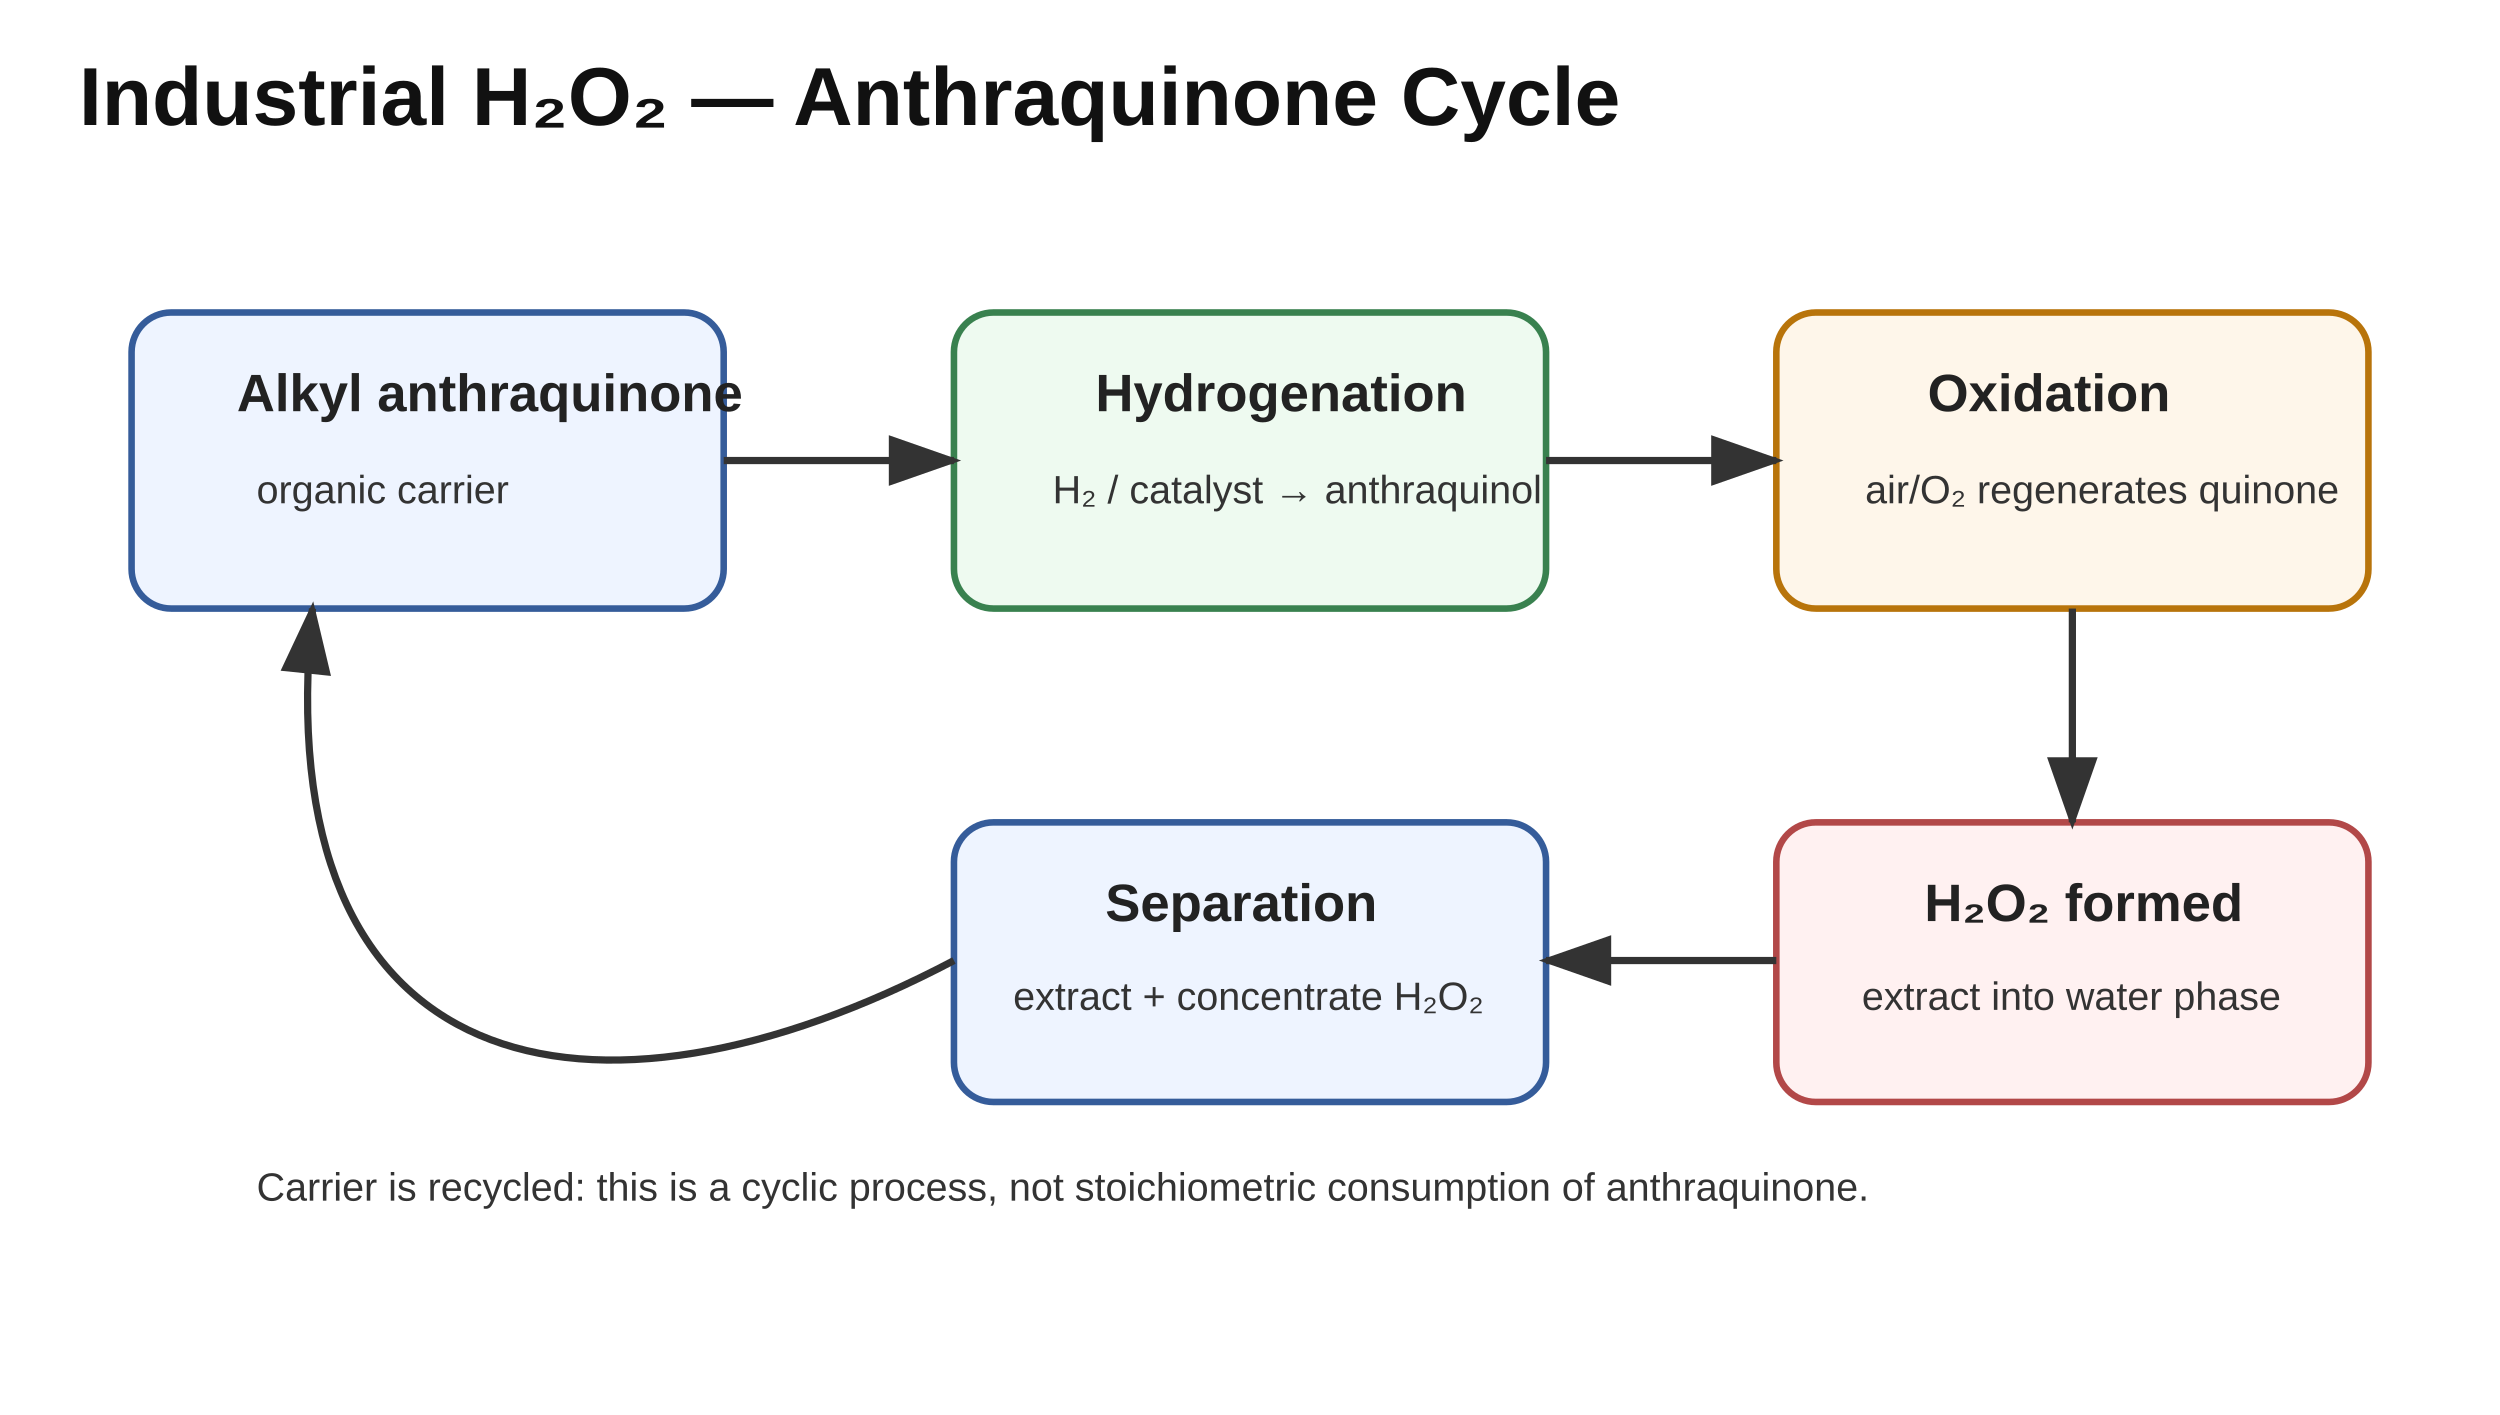
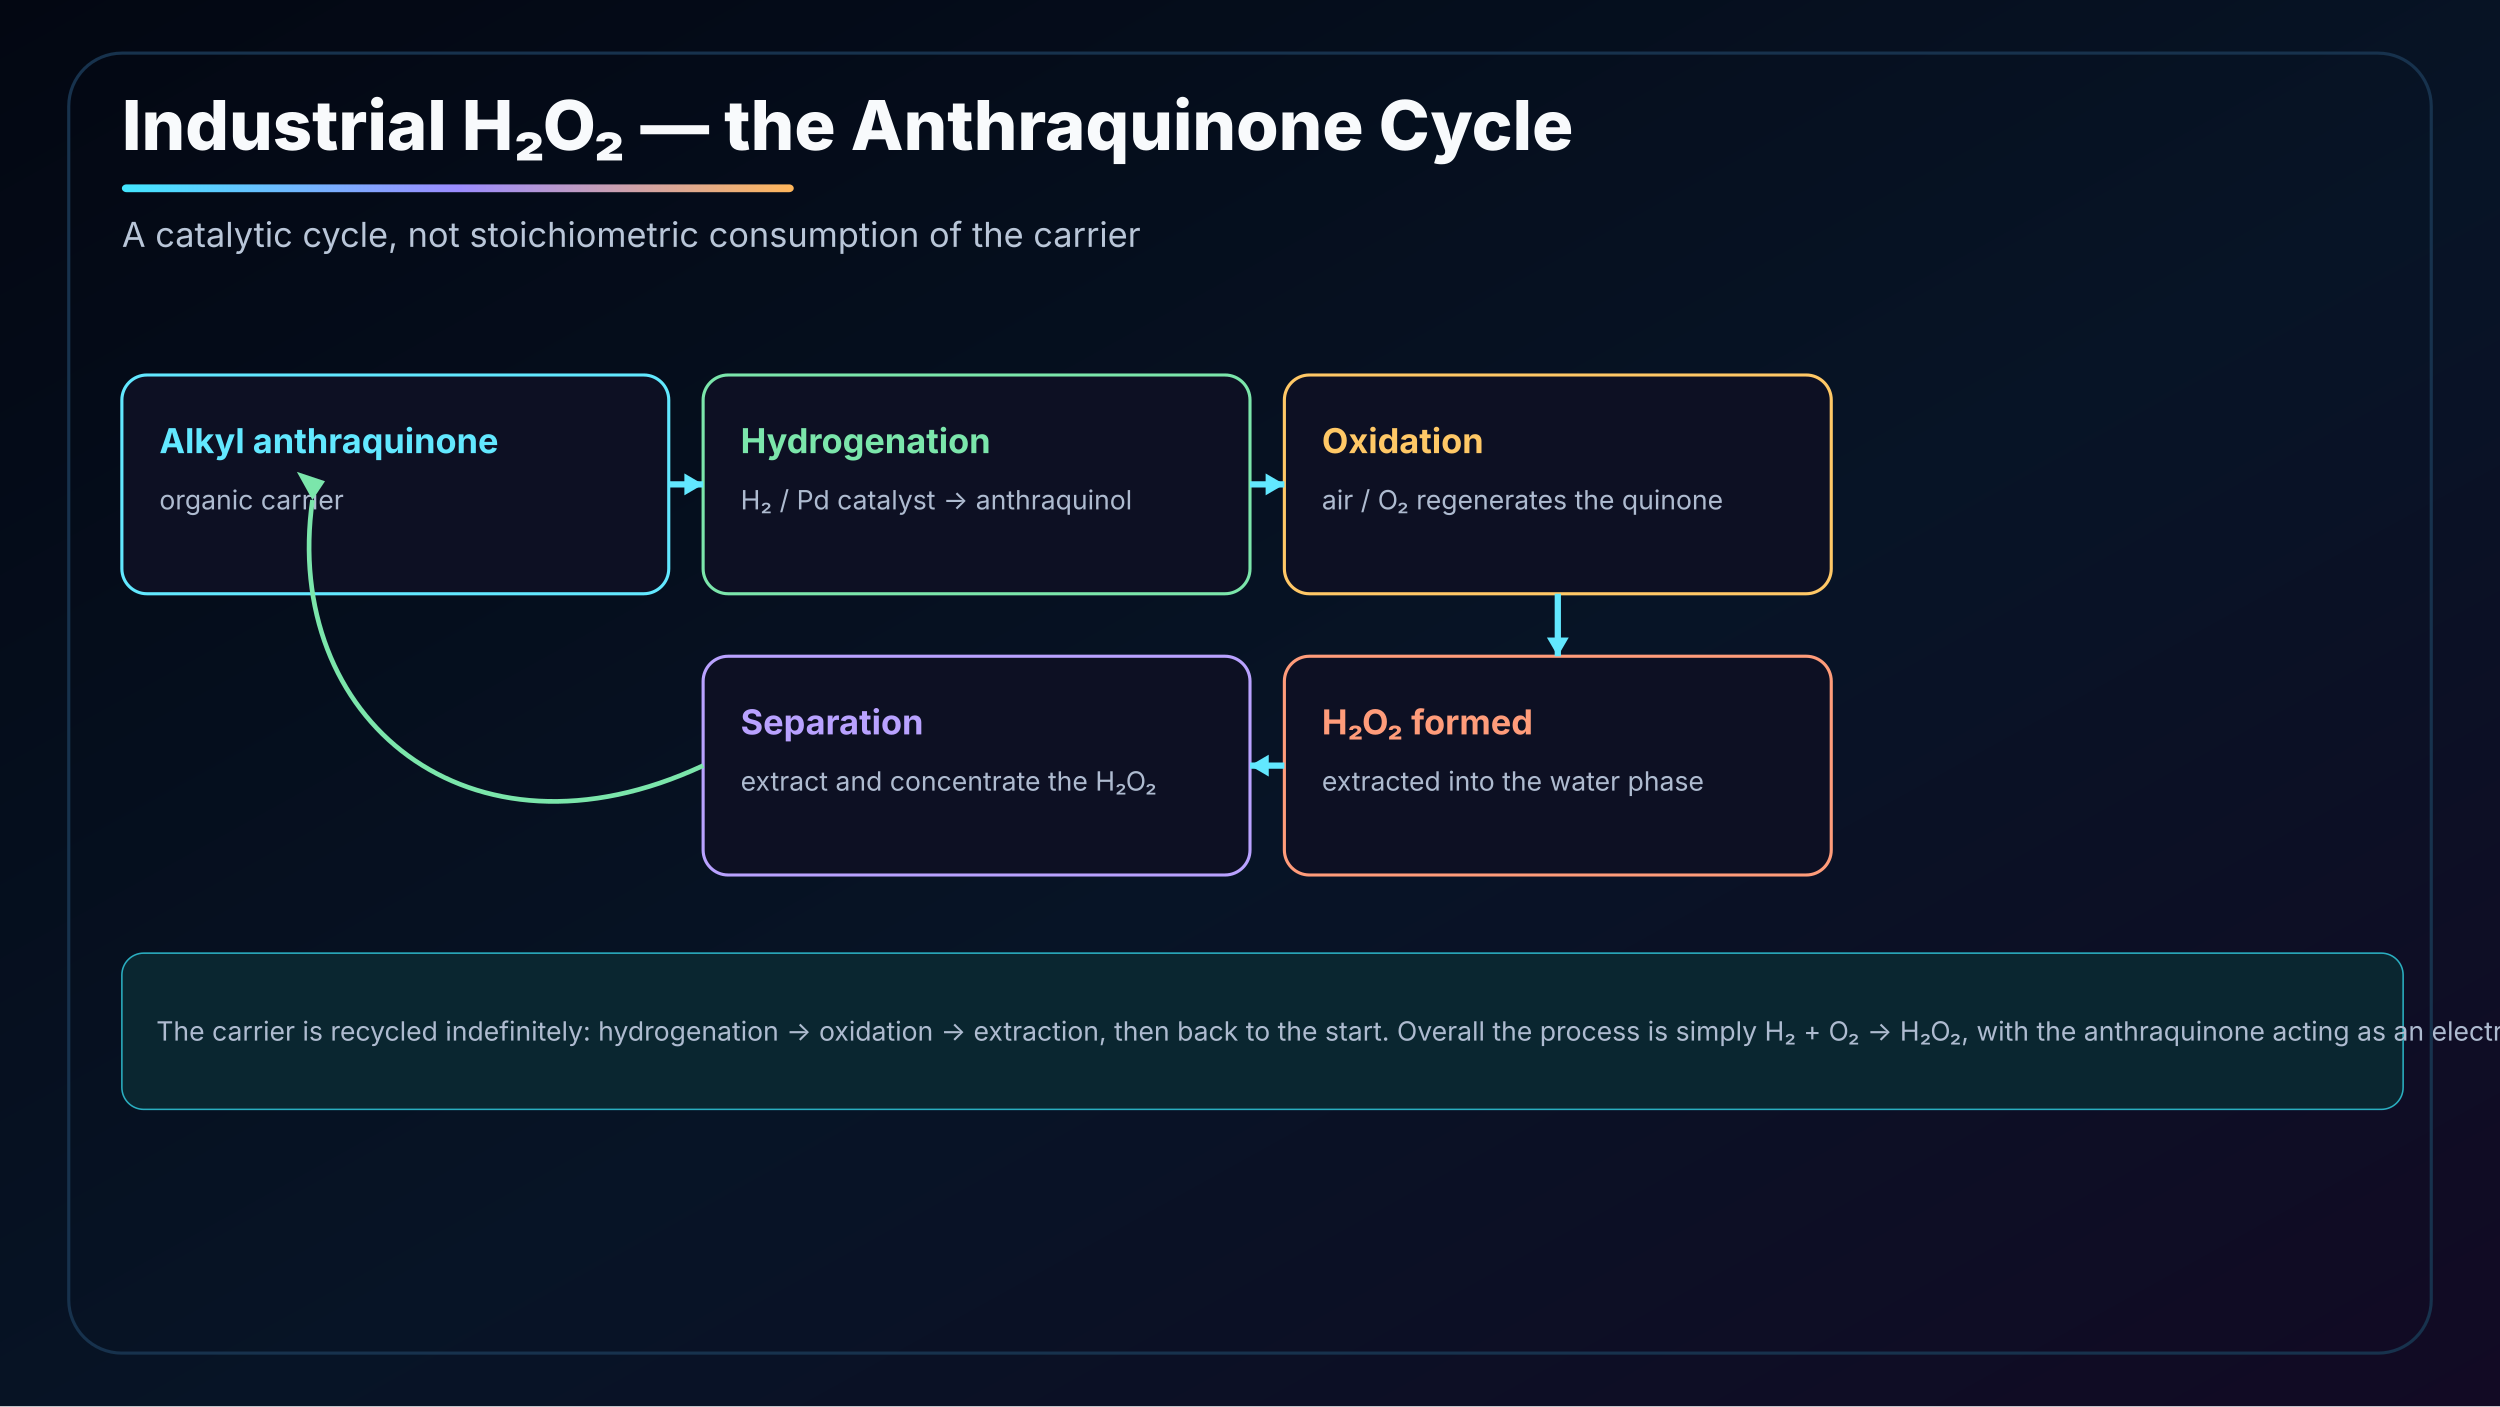
- <svg xmlns="http://www.w3.org/2000/svg" width="760" height="430" viewBox="0 0 760 430">
-   <style>
- .title{font:700 25px Arial,sans-serif;fill:#111} .subtitle{font:600 16px Arial,sans-serif;fill:#222}
- .label{font:14px Arial,sans-serif;fill:#222} .small{font:12px Arial,sans-serif;fill:#333} .tiny{font:11px Arial,sans-serif;fill:#444}
- .box{fill:#f6f8fb;stroke:#30445f;stroke-width:2;rx:12;ry:12}
- .blue{fill:#eef4ff;stroke:#355c9a;stroke-width:2;rx:12;ry:12}
- .green{fill:#eefaf0;stroke:#39814f;stroke-width:2;rx:12;ry:12}
- .orange{fill:#fef6ea;stroke:#b8740b;stroke-width:2;rx:12;ry:12}
- .red{fill:#fff1f1;stroke:#b24848;stroke-width:2;rx:12;ry:12}
- .arrow{stroke:#333;stroke-width:2.2;fill:none;marker-end:url(#a)}
- .bond{stroke:#222;stroke-width:3;fill:none} .dash{stroke:#596b7d;stroke-width:2;fill:none;stroke-dasharray:5 5}
- .hbond{stroke:#2e6da4;stroke-width:2.3;fill:none;stroke-dasharray:4 5}
- </style>
+ <svg xmlns="http://www.w3.org/2000/svg" width="1600" height="900" viewBox="0 0 1600 900">
  <defs>
-     <marker id="a" markerWidth="10" markerHeight="7" refX="9" refY="3.5" orient="auto">
-       <polygon points="0 0,10 3.5,0 7" fill="#333" />
-     </marker>
+     <linearGradient id="bg" x1="0" y1="0" x2="1" y2="1">
+       <stop stop-color="#030712" />
+       <stop offset="0.55" stop-color="#071426" />
+       <stop offset="1" stop-color="#120a24" />
+     </linearGradient>
+     <linearGradient id="accent" x1="0" y1="0" x2="1" y2="0">
+       <stop stop-color="#43e6ff" />
+       <stop offset="0.5" stop-color="#9b8cff" />
+       <stop offset="1" stop-color="#ffb65c" />
+     </linearGradient>
+     <filter id="glow">
+       <feGaussianBlur stdDeviation="6" result="b" />
+       <feMerge>
+         <feMergeNode in="b" />
+         <feMergeNode in="SourceGraphic" />
+       </feMerge>
+     </filter>
+     <style>
+     .title{font:800 44px Inter,Arial,sans-serif;fill:#f8fafc} .sub{font:400 22px Inter,Arial,sans-serif;fill:#b9c6d8}
+     .h{font:750 26px Inter,Arial,sans-serif;fill:#69e7ff} .t{font:400 21px Inter,Arial,sans-serif;fill:#d8e1ee}
+     .small{font:400 17px Inter,Arial,sans-serif;fill:#aebbd0} .tiny{font:400 15px Inter,Arial,sans-serif;fill:#8ba0b8}
+     .gold{fill:#ffc866} .violet{fill:#b9a2ff} .cyan{fill:#62e8ff} .coral{fill:#ff9c7a} .green{fill:#7be6ab}
+     .panel{fill:#07111f;stroke:#284563;stroke-width:2} .panel2{fill:#0d1023;stroke:#5f4a88;stroke-width:2}
+     .line{stroke:#63e6ff;stroke-width:4;fill:none} .dash{stroke:#b69cff;stroke-width:4;stroke-dasharray:12 10;fill:none}
+     .bond{stroke:#e8f1fb;stroke-width:5} .thin{stroke:#6f829a;stroke-width:2;fill:none}
+   </style>
  </defs>
-   <text x="24" y="38" class="title">Industrial H₂O₂ — Anthraquinone Cycle</text>
-   <rect x="40" y="95" width="180" height="90" class="blue" />
-   <text x="72" y="125" class="subtitle">Alkyl anthraquinone</text>
-   <text x="78" y="153" class="small">organic carrier</text>
-   <rect x="290" y="95" width="180" height="90" class="green" />
-   <text x="333" y="125" class="subtitle">Hydrogenation</text>
-   <text x="320" y="153" class="small">H₂ / catalyst → anthraquinol</text>
-   <rect x="540" y="95" width="180" height="90" class="orange" />
-   <text x="586" y="125" class="subtitle">Oxidation</text>
-   <text x="567" y="153" class="small">air/O₂ regenerates quinone</text>
-   <line x1="220" y1="140" x2="290" y2="140" class="arrow" />
-   <line x1="470" y1="140" x2="540" y2="140" class="arrow" />
-   <rect x="540" y="250" width="180" height="85" class="red" />
-   <text x="585" y="280" class="subtitle">H₂O₂ formed</text>
-   <text x="566" y="307" class="small">extract into water phase</text>
-   <line x1="630" y1="185" x2="630" y2="250" class="arrow" />
-   <rect x="290" y="250" width="180" height="85" class="blue" />
-   <text x="336" y="280" class="subtitle">Separation</text>
-   <text x="308" y="307" class="small">extract + concentrate H₂O₂</text>
-   <line x1="540" y1="292" x2="470" y2="292" class="arrow" />
-   <path d="M290 292 C180 350 80 330 95 185" class="arrow" />
-   <text x="78" y="365" class="small">Carrier is recycled: this is a cyclic process, not stoichiometric consumption of anthraquinone.</text>
+   <rect width="1600" height="900" fill="url(#bg)" />
+   <rect x="44" y="34" width="1512" height="832" rx="34" fill="none" stroke="#17324d" stroke-width="2" />
+   <text x="78" y="96" class="title">Industrial H₂O₂ — the Anthraquinone Cycle</text>
+   <rect x="78" y="118" width="430" height="5" rx="3" fill="url(#accent)" />
+   <text x="78" y="158" class="sub">A catalytic cycle, not stoichiometric consumption of the carrier</text>
+   <rect x="78" y="240" width="350" height="140" rx="16" fill="#0d1023" stroke="#62e8ff" stroke-width="2" />
+   <text x="102" y="290" class="h" style="fill:#62e8ff;font-size:22px">Alkyl anthraquinone</text>
+   <text x="102" y="326" class="small">organic carrier</text>
+   <rect x="450" y="240" width="350" height="140" rx="16" fill="#0d1023" stroke="#7be6ab" stroke-width="2" />
+   <text x="474" y="290" class="h" style="fill:#7be6ab;font-size:22px">Hydrogenation</text>
+   <text x="474" y="326" class="small">H₂ / Pd catalyst → anthraquinol</text>
+   <rect x="822" y="240" width="350" height="140" rx="16" fill="#0d1023" stroke="#ffc866" stroke-width="2" />
+   <text x="846" y="290" class="h" style="fill:#ffc866;font-size:22px">Oxidation</text>
+   <text x="846" y="326" class="small">air / O₂ regenerates the quinone</text>
+   <rect x="822" y="420" width="350" height="140" rx="16" fill="#0d1023" stroke="#ff9c7a" stroke-width="2" />
+   <text x="846" y="470" class="h" style="fill:#ff9c7a;font-size:22px">H₂O₂ formed</text>
+   <text x="846" y="506" class="small">extracted into the water phase</text>
+   <rect x="450" y="420" width="350" height="140" rx="16" fill="#0d1023" stroke="#b9a2ff" stroke-width="2" />
+   <text x="474" y="470" class="h" style="fill:#b9a2ff;font-size:22px">Separation</text>
+   <text x="474" y="506" class="small">extract and concentrate the H₂O₂</text>
+   <line x1="428" y1="310" x2="450" y2="310" stroke="#62e8ff" stroke-width="4" />
+   <path d="M 450 310 L 438 317 L 438 303 Z" fill="#62e8ff" />
+   <line x1="800" y1="310" x2="822" y2="310" stroke="#62e8ff" stroke-width="4" />
+   <path d="M 822 310 L 810 317 L 810 303 Z" fill="#62e8ff" />
+   <line x1="997" y1="380" x2="997" y2="420" stroke="#62e8ff" stroke-width="4" />
+   <path d="M 997 420 L 990 408 L 1004 408 Z" fill="#62e8ff" />
+   <line x1="822" y1="490" x2="800" y2="490" stroke="#62e8ff" stroke-width="4" />
+   <path d="M 800 490 L 812 483 L 812 497 Z" fill="#62e8ff" />
+   <path d="M 450 490 C 300 560 180 460 200 320" stroke="#7be6ab" stroke-width="3" fill="none" marker-end="url(#arh)" />
+   <path d="M 200 320 l -10 -18 l 18 6 z" fill="#7be6ab" />
+   <rect x="78" y="610" width="1460" height="100" rx="14" fill="#0a2630" stroke="#2aaec0" />
+   <text x="100" y="666.0" class="small">The carrier is recycled indefinitely: hydrogenation → oxidation → extraction, then back to the start. Overall the process is simply H₂ + O₂ → H₂O₂, with the anthraquinone acting as an electron-transfer catalyst.</text>
</svg>
